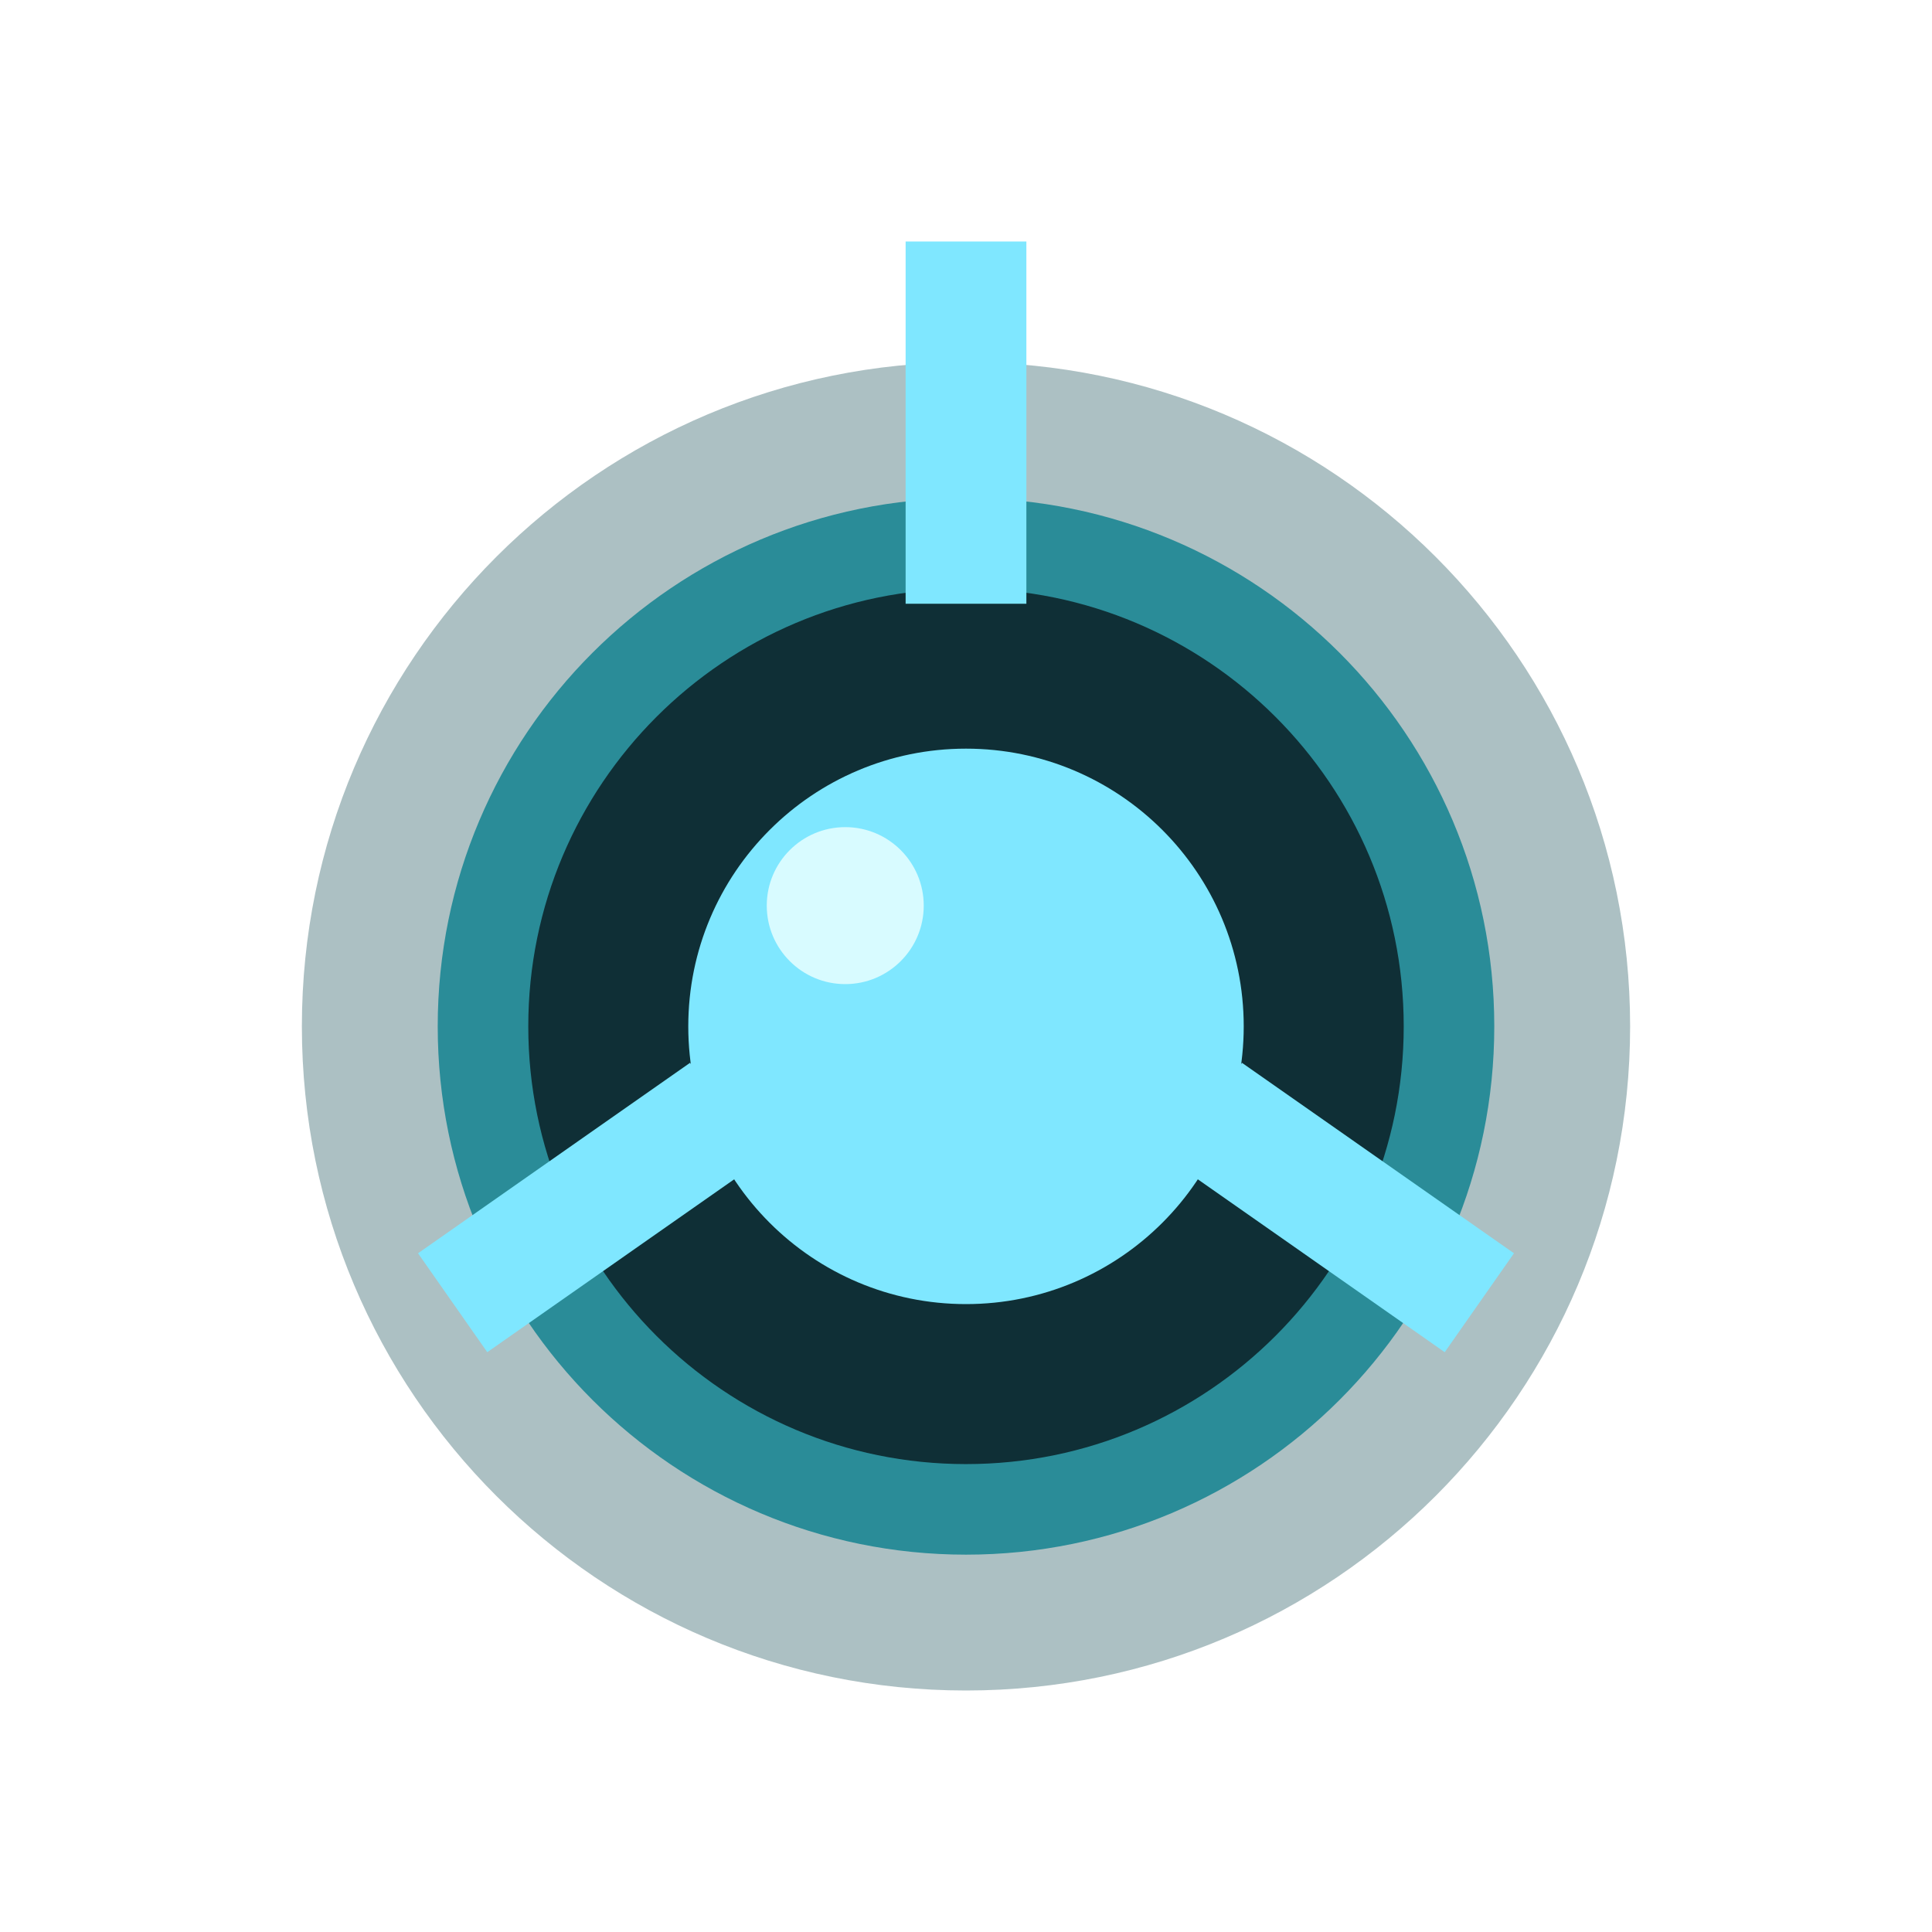
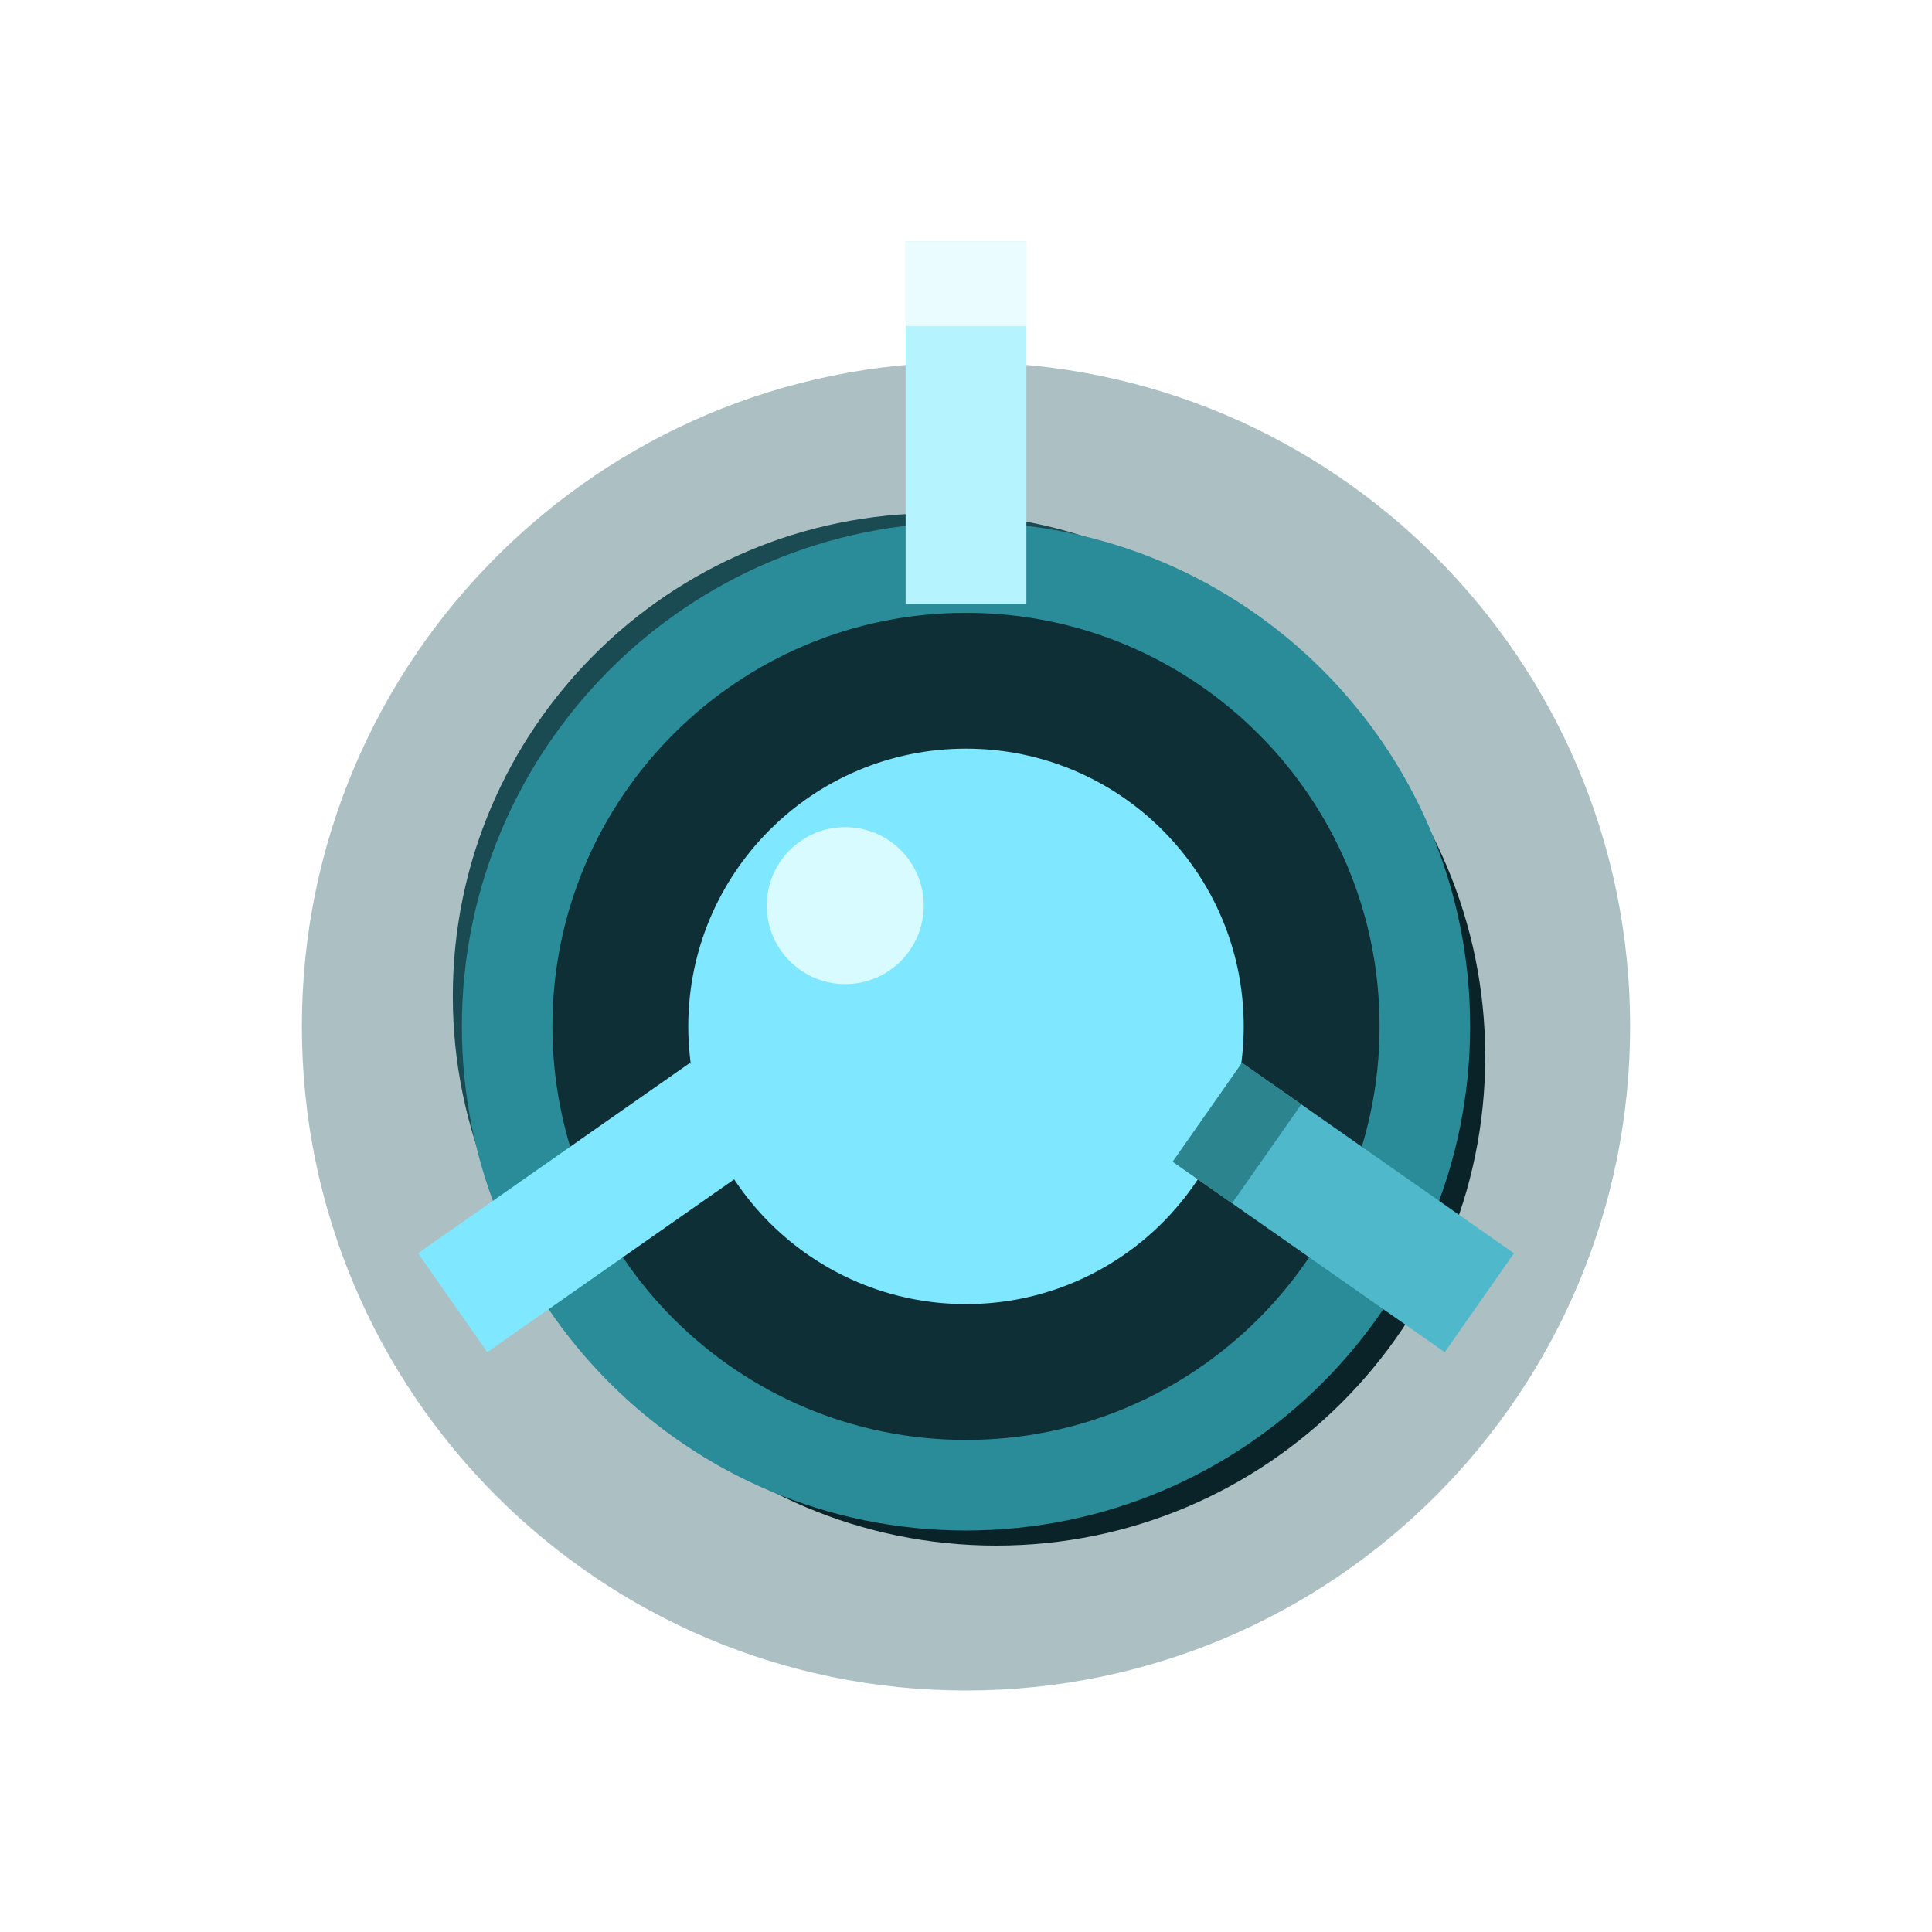
<svg xmlns="http://www.w3.org/2000/svg" width="32" height="32" viewBox="0 0 32 32">
  <circle cx="16" cy="17" r="11" fill="#124a52" opacity="0.35" />
-   <circle cx="16" cy="17" r="8" fill="#0f2f36" stroke="#2a8c98" stroke-width="1.5" />
+   <circle cx="16.5" cy="17.5" r="8.1" fill="#0a2328" />
+   <circle cx="15.5" cy="16.5" r="8" fill="#1a4a52" />
+   <circle cx="16" cy="17" r="7.6" fill="#0f2f36" stroke="#2a8c98" stroke-width="1.5" />
  <circle cx="16" cy="17" r="4.6" fill="#7fe7ff" />
  <circle cx="14" cy="15" r="1.3" fill="#d8fbff" />
-   <rect x="15" y="4" width="2" height="6" fill="#7fe7ff" />
+   <rect x="15" y="4" width="2" height="6" fill="#b4f3ff" />
+   <rect x="15" y="4" width="2" height="1.4" fill="#eafcff" />
  <rect x="7" y="19" width="5.5" height="2" fill="#7fe7ff" transform="rotate(-35 9.75 20)" />
-   <rect x="19.5" y="19" width="5.5" height="2" fill="#7fe7ff" transform="rotate(35 22.25 20)" />
+   <rect x="19.5" y="19" width="5.5" height="2" fill="#4fb8ca" transform="rotate(35 22.25 20)" />
+   <rect x="19.5" y="19" width="1.2" height="2" fill="#2c848f" transform="rotate(35 22.25 20)" />
</svg>
